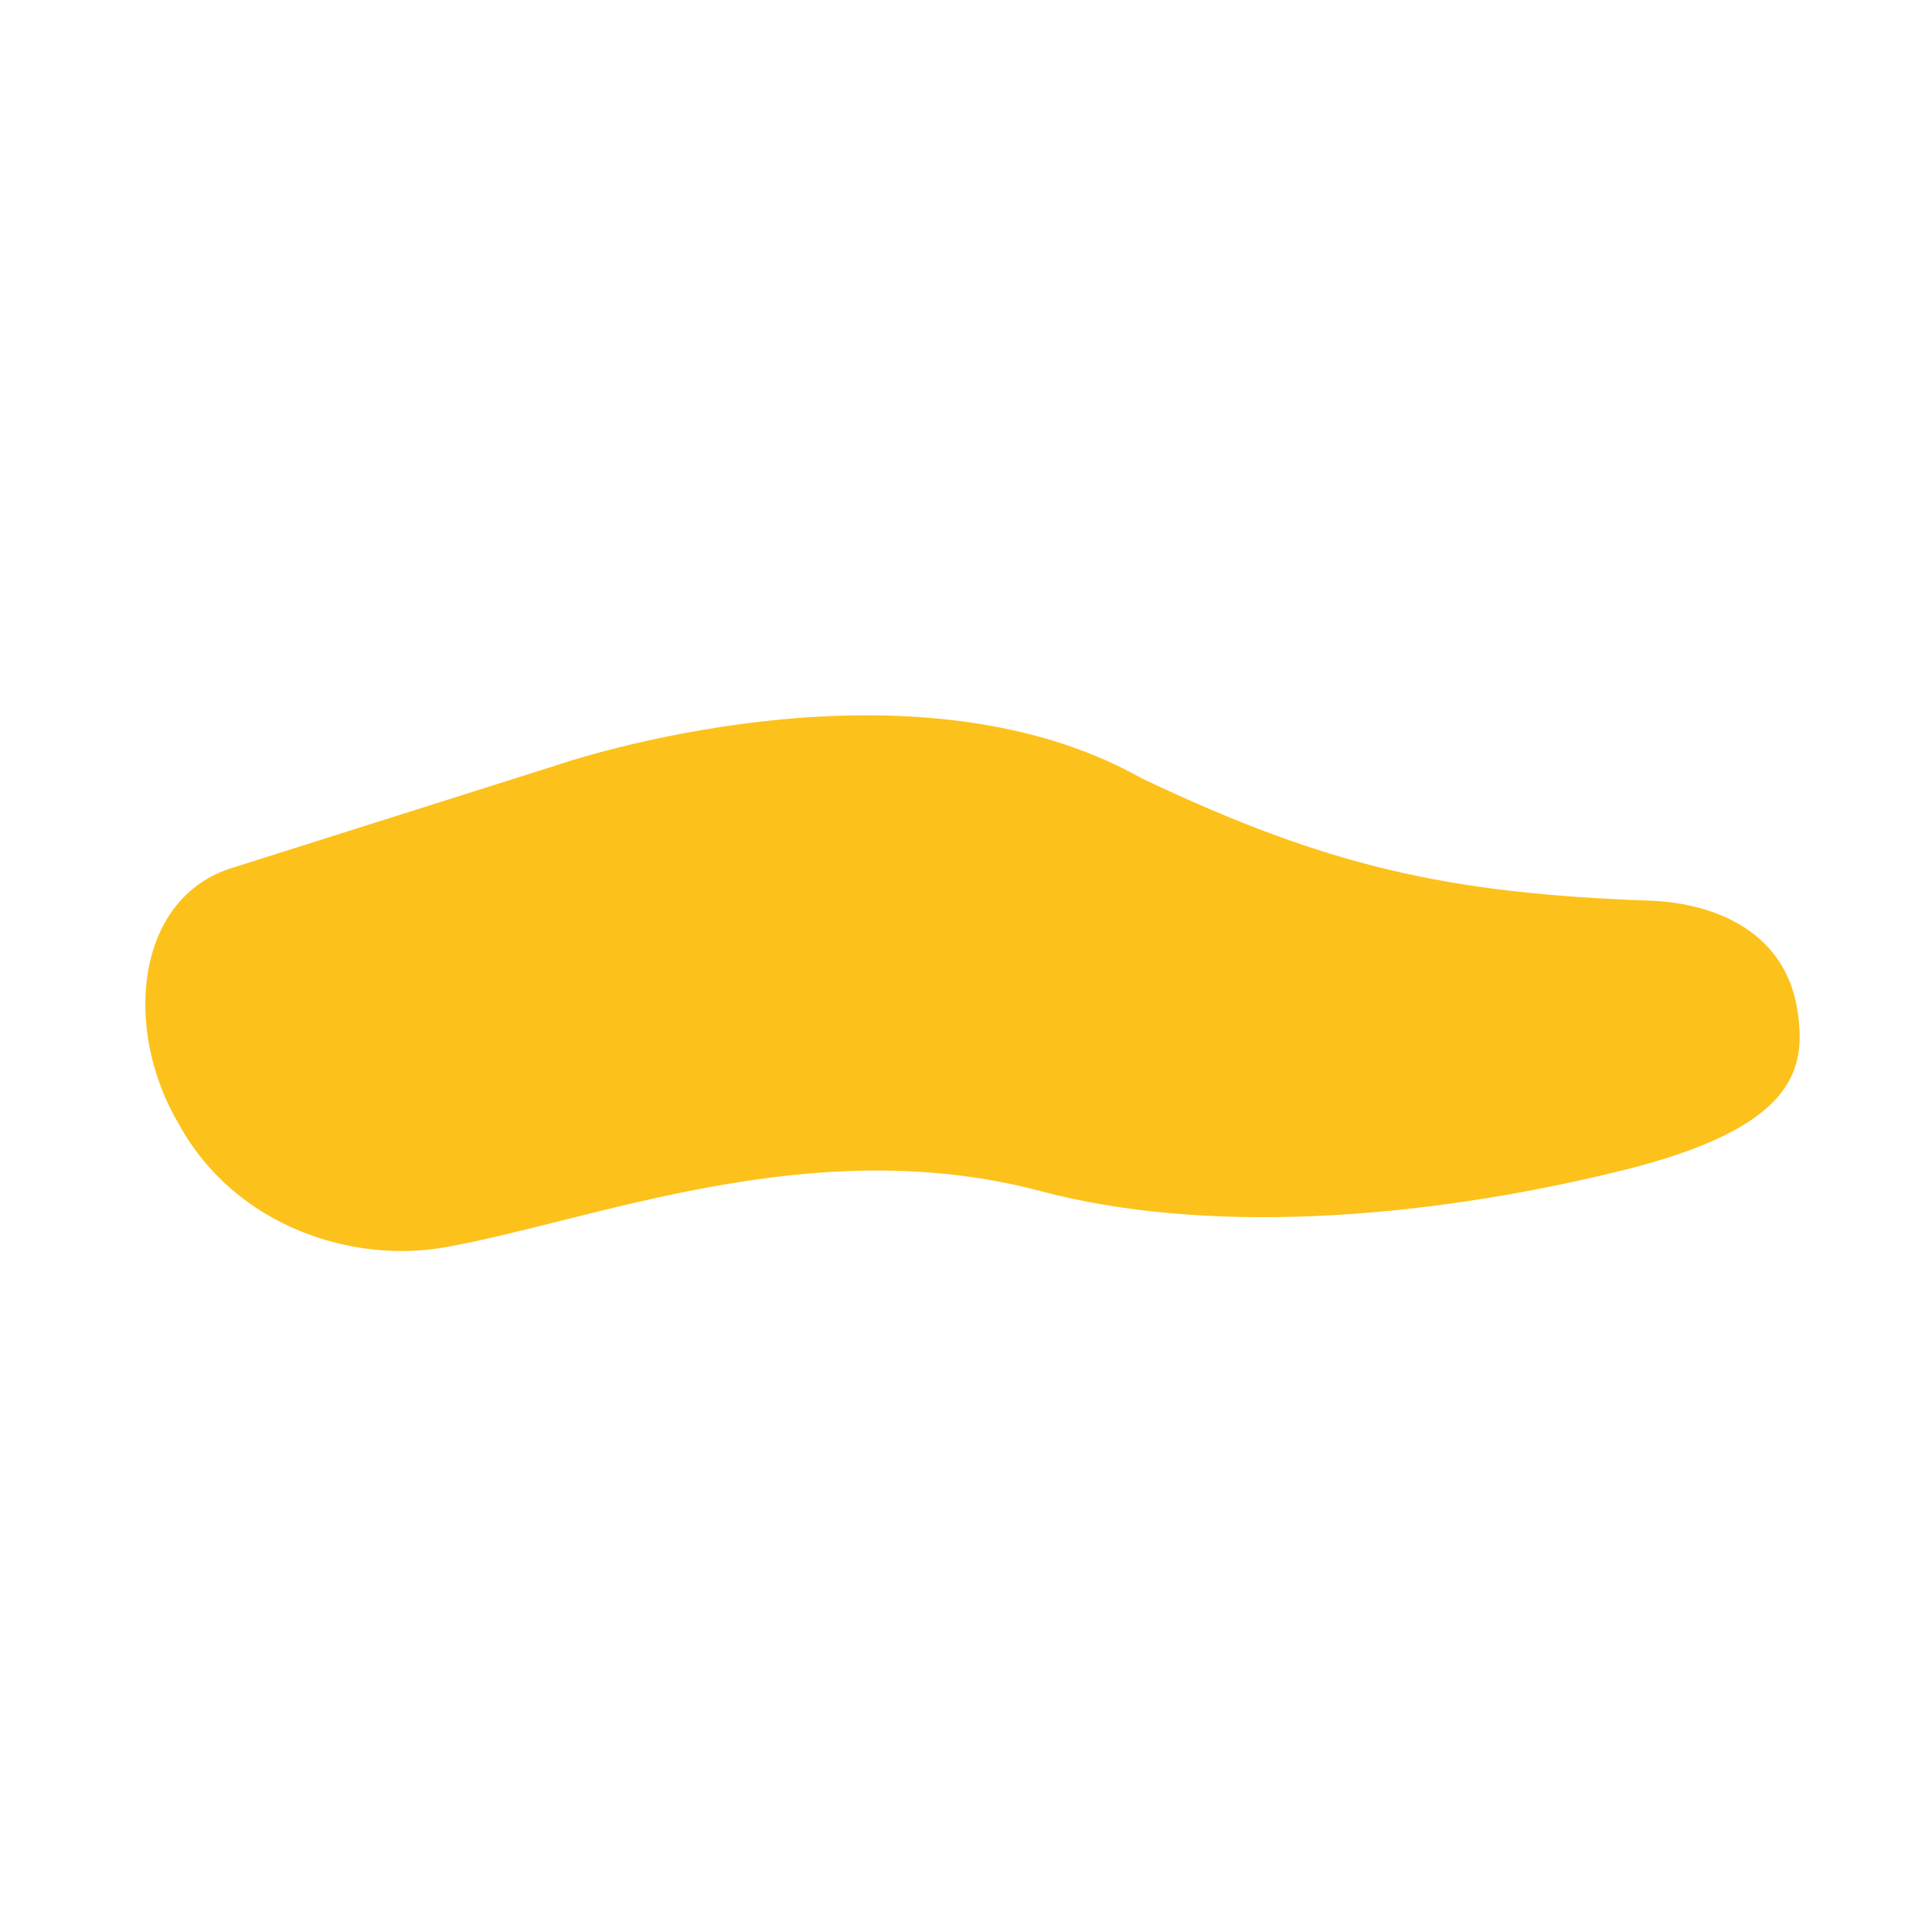
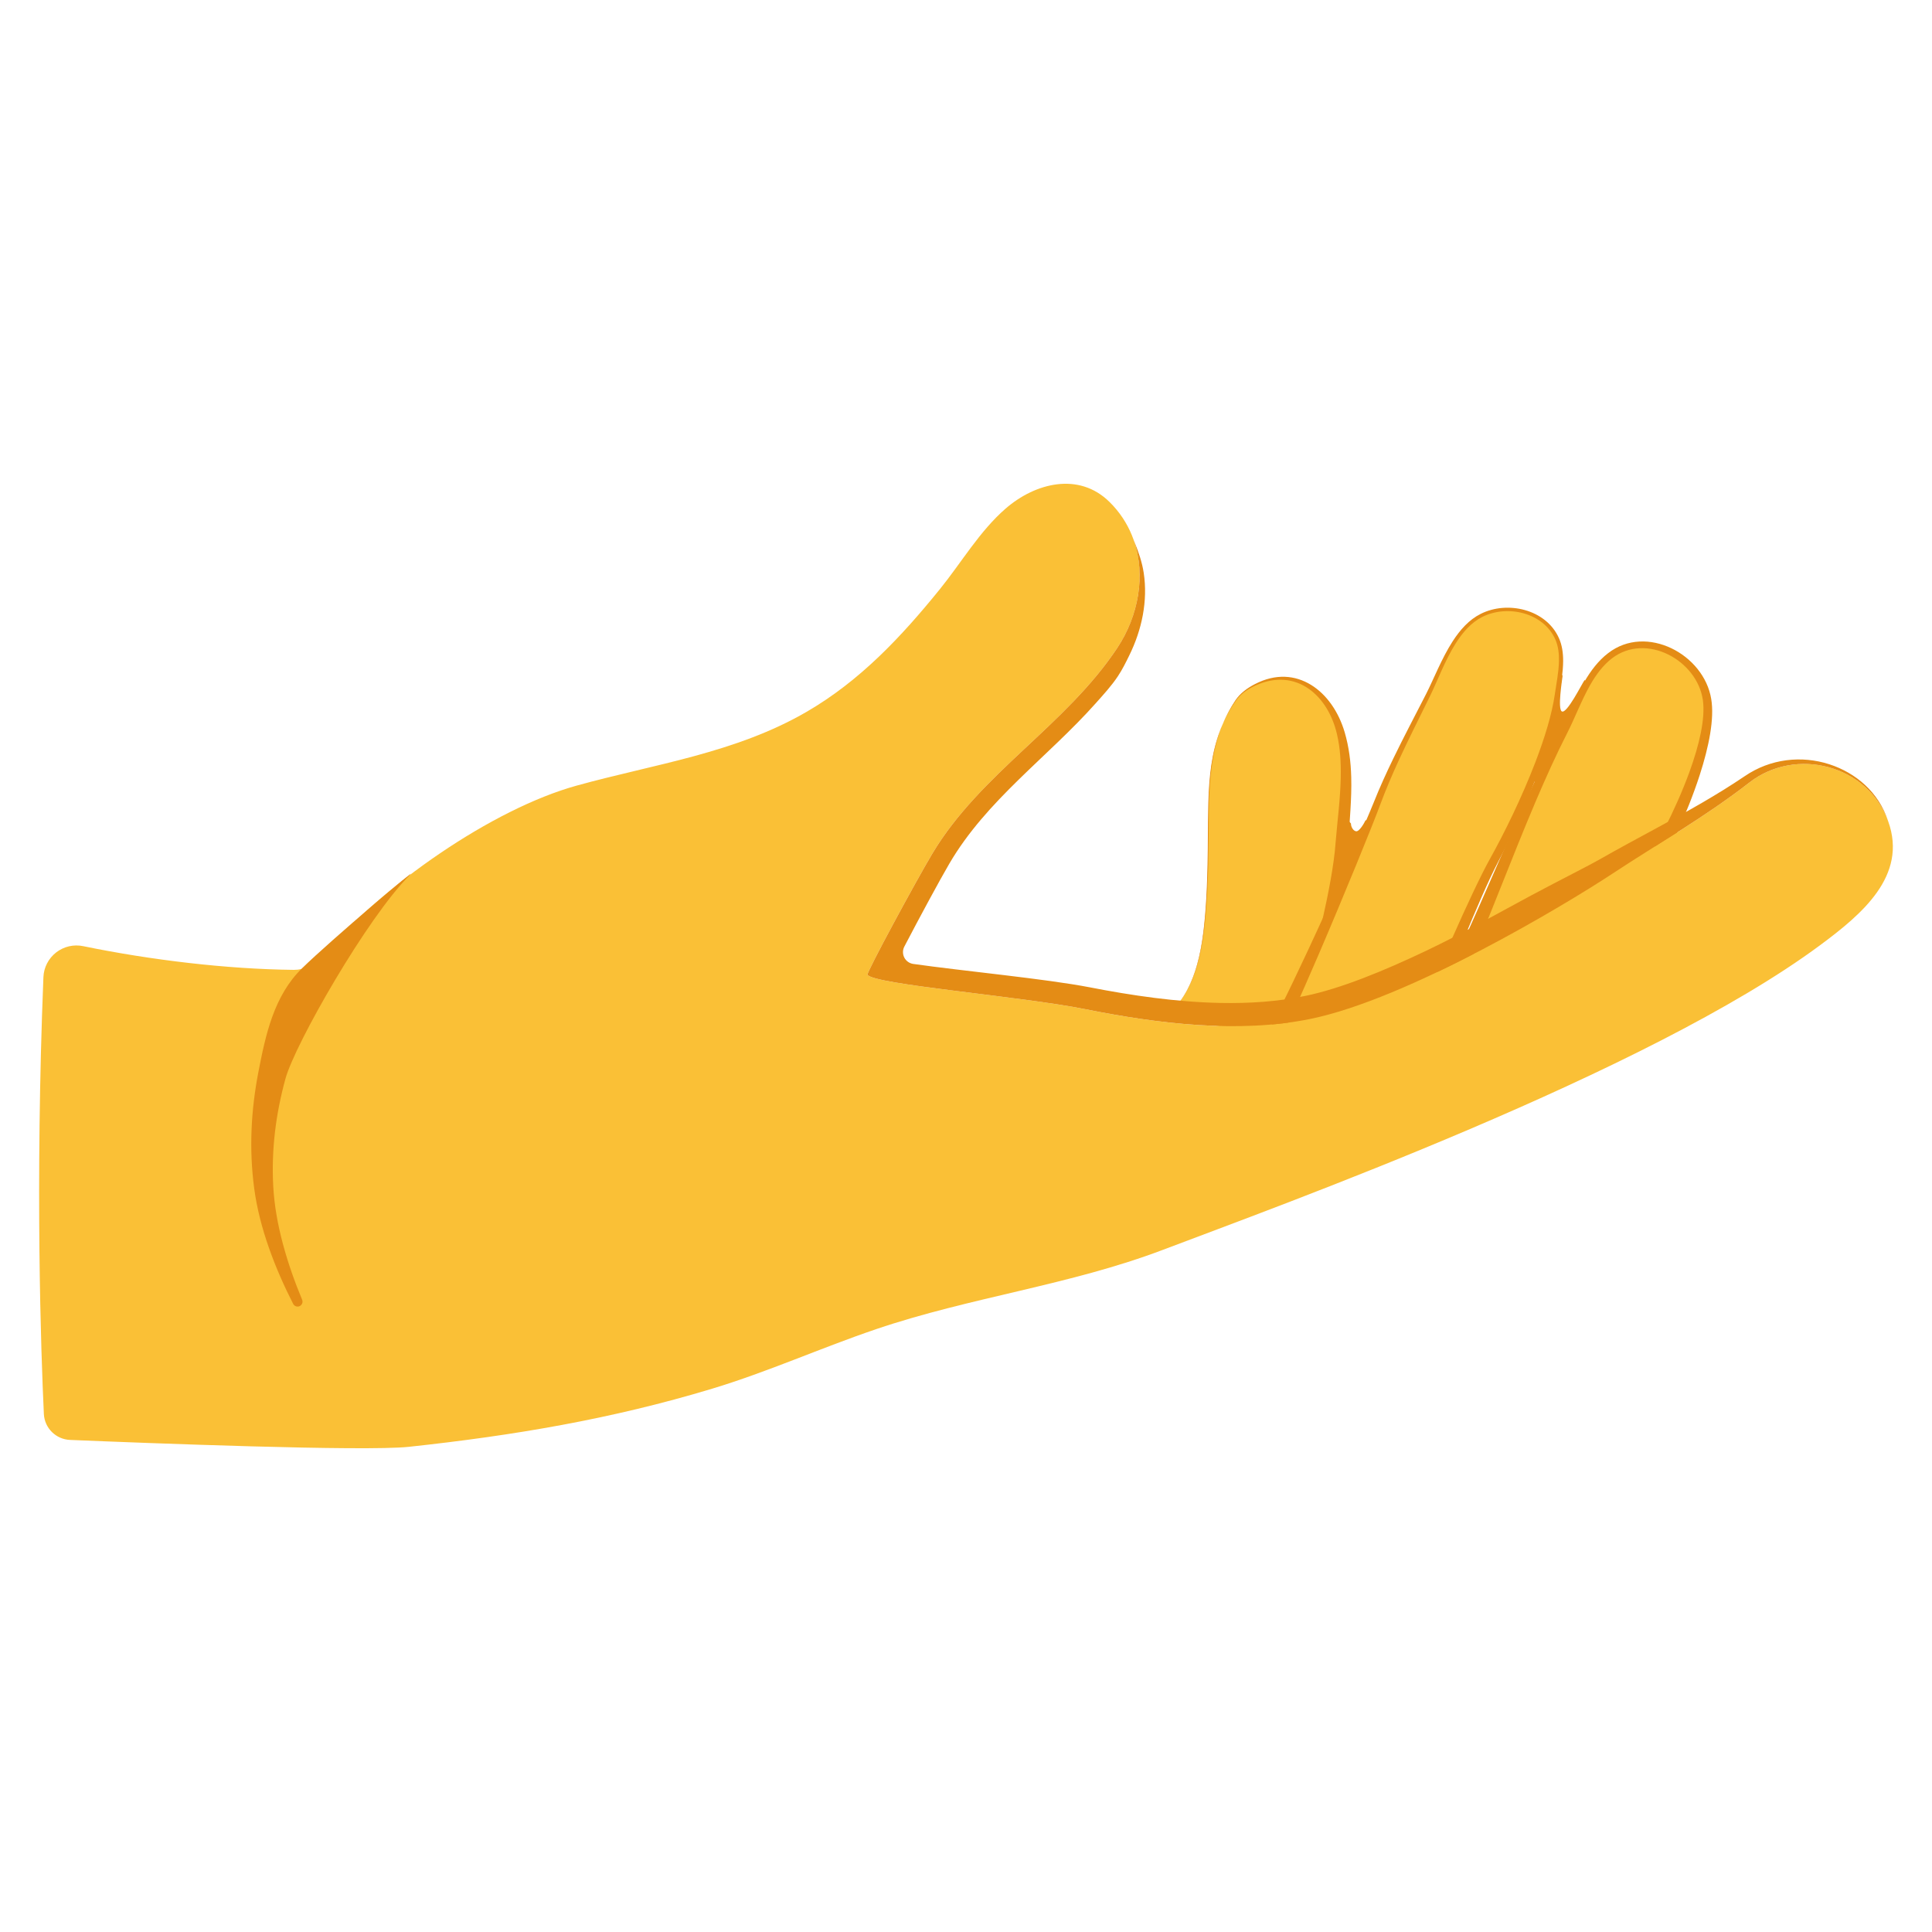
<svg xmlns="http://www.w3.org/2000/svg" width="128px" height="128px" version="1.1" xml:space="preserve" style="fill-rule:evenodd;clip-rule:evenodd;stroke-linejoin:round;stroke-miterlimit:2;">
-   <g transform="matrix(-0.392747,-1.46575,-1.46575,0.392747,200.987,69.5333)">
-     <path d="M29.08,121.23C33.77,122.56 39.2,120.5 39.32,116.03L39.98,101.26C40,101.02 41.06,85.23 32.89,76.8L32.77,76.67C27.02,69.91 24.5,65.12 21.92,56.69C21.06,53.9 19.03,51.28 15.54,51.7C13.07,52 10.69,53.05 10.85,60.93C11.04,70.11 12.87,79.25 16.55,85.65C21.69,94.6 20.35,104.82 20.91,111.37C21.25,115.48 24.14,120 29.08,121.23Z" style="fill:#fcc21b;" />
+   <g transform="matrix(1.21093,0,0,1.21093,-14.6099,-4.42672)">
+     <path d="M98.762,40.86C98.6,41.093 97.791,42.726 97.516,42.579C97.278,42.452 97.532,40.846 97.551,40.684C97.6,40.257 96.917,41.357 96.739,41.726C96.288,42.658 96.026,43.647 95.796,44.652C95.729,44.949 95.66,45.248 95.62,45.549C95.602,45.683 95.572,45.832 95.6,45.967C95.652,46.212 95.855,46.363 96.077,46.449C96.657,46.674 97.281,46.295 97.685,45.9C98.813,44.794 99.098,43.171 99.392,41.69" style="fill:#e48c15;" />
+   </g>
+   <g transform="matrix(1.21093,0,0,1.21093,-14.6099,-4.42672)">
+     <path d="M85.981,48.714C85.969,48.864 86.091,49.115 86.262,49.137C86.439,49.159 86.709,48.683 86.77,48.546C86.793,48.493 86.884,48.609 86.907,48.629C87.006,48.715 87.1,48.842 87.142,48.967C87.285,49.395 87.315,49.824 87.326,50.272C87.336,50.705 87.378,51.145 87.151,51.533C87.067,51.675 86.951,51.796 86.827,51.903C86.57,52.124 86.253,52.286 85.909,52.305C85.545,52.325 85.204,52.197 84.884,52.034C84.463,51.82 84.046,51.509 83.8,51.1C83.478,50.568 83.56,49.961 83.668,49.381C83.708,49.166 83.751,48.952 83.8,48.739C83.826,48.627 83.854,48.482 83.937,48.393C84.066,48.257 84.265,48.19 84.443,48.15C84.73,48.085 85.025,48.046 85.305,47.953" style="fill:#e48c15;" />
+   </g>
+   <g transform="matrix(1.21093,0,0,1.21093,-14.6099,-4.42672)">
+     <path d="M75.861,59.231C77.459,57.991 77.84,55.689 78.008,53.793C78.161,52.077 78.166,50.347 78.179,48.625C78.197,46.259 78.281,44.004 79.672,41.979C79.937,41.594 80.328,41.323 80.743,41.121C82.986,40.031 84.852,41.588 85.425,43.773C85.943,45.749 85.615,47.794 85.487,49.797C85.303,52.672 83.868,57.847 83.19,60.667" style="fill:#fac036;" />
+     <path d="M78.99,43.209C78.801,43.629 78.654,44.057 78.542,44.494C78.204,45.812 78.171,47.199 78.157,48.625C78.15,49.658 78.146,50.693 78.111,51.727C78.089,52.417 78.053,53.105 77.993,53.792C77.895,54.923 77.722,56.199 77.259,57.308C76.947,58.057 76.503,58.73 75.861,59.231C76.507,58.733 76.955,58.061 77.272,57.313C77.741,56.205 77.92,54.927 78.024,53.794C78.086,53.108 78.125,52.419 78.15,51.729C78.187,50.695 78.192,49.659 78.2,48.626C78.208,47.202 78.245,45.819 78.567,44.5C78.673,44.063 78.811,43.632 78.99,43.209C79.177,42.793 79.406,42.386 79.686,41.988C79.82,41.799 79.984,41.639 80.168,41.502C80.351,41.366 80.554,41.254 80.761,41.159C81.872,40.655 82.873,40.791 83.657,41.333C84.422,41.862 84.972,42.776 85.215,43.828C85.395,44.605 85.436,45.387 85.421,46.173C85.398,47.374 85.234,48.581 85.137,49.775C85.054,50.941 84.758,52.489 84.394,54.102C83.867,56.44 83.196,58.913 82.788,60.57C82.735,60.792 82.871,61.015 83.093,61.068C83.315,61.122 83.538,60.985 83.591,60.763C83.983,59.099 84.636,56.614 85.137,54.264C85.491,52.607 85.769,51.016 85.837,49.82C85.893,48.61 86.028,47.385 85.994,46.171C85.972,45.344 85.871,44.524 85.635,43.718C85.305,42.598 84.651,41.65 83.792,41.125C82.933,40.599 81.87,40.49 80.725,41.084C80.518,41.19 80.317,41.315 80.136,41.46C79.954,41.606 79.79,41.774 79.659,41.97C79.387,42.375 79.168,42.788 78.99,43.209Z" style="fill:#e48c15;" />
+   </g>
+   <g transform="matrix(1.2099,-0.0499328,0.0499328,1.2099,-17.974,0.128446)">
+     <path d="M81.656,60.789C82.875,59.057 87.458,49.473 88.292,47.547C89.171,45.513 90.27,43.646 91.337,41.713C92.101,40.329 92.884,38.192 94.43,37.49C95.879,36.833 97.901,37.388 98.515,38.937C98.887,39.876 98.56,41.034 98.388,42.004C97.92,44.658 95.91,48.66 94.575,50.897C93.237,53.139 90.375,59.481 89.345,61.87" style="fill:#fac036;" />
+     <path d="M81.994,61.027C82.501,60.28 83.589,58.113 84.741,55.71C86.307,52.444 87.996,48.743 88.463,47.621C88.804,46.809 89.178,46.022 89.573,45.248C90.17,44.079 90.813,42.937 91.443,41.772C91.889,40.949 92.339,39.862 92.956,38.967C93.369,38.368 93.857,37.856 94.469,37.576C95.171,37.258 96.011,37.232 96.751,37.475C97.488,37.717 98.124,38.227 98.417,38.975C98.56,39.343 98.59,39.745 98.565,40.155C98.528,40.774 98.367,41.41 98.261,41.982C98.062,43.049 97.609,44.335 97.049,45.633C96.227,47.537 95.177,49.464 94.372,50.776C93.802,51.703 92.959,53.335 92.089,55.097C90.866,57.577 89.591,60.315 88.966,61.706C88.875,61.915 88.972,62.158 89.181,62.249C89.39,62.339 89.634,62.242 89.724,62.033C90.305,60.629 91.49,57.863 92.637,55.358C93.447,53.589 94.238,51.951 94.777,51.018C95.558,49.674 96.568,47.701 97.356,45.762C97.897,44.431 98.334,43.116 98.516,42.027C98.613,41.445 98.766,40.796 98.794,40.167C98.813,39.725 98.772,39.292 98.612,38.898C98.29,38.095 97.604,37.551 96.81,37.294C96.025,37.041 95.135,37.067 94.392,37.405C93.747,37.695 93.23,38.227 92.791,38.852C92.162,39.747 91.691,40.833 91.231,41.655C90.579,42.811 89.917,43.944 89.296,45.102C88.88,45.876 88.483,46.66 88.12,47.472C87.623,48.578 85.842,52.223 84.18,55.43C82.978,57.749 81.84,59.836 81.319,60.551C81.187,60.738 81.232,60.996 81.419,61.127C81.605,61.258 81.863,61.213 81.994,61.027Z" style="fill:#e48c15;" />
+   </g>
+   <g transform="matrix(1.21093,0,0,1.21093,-14.6099,-4.69835)">
+     <path d="M91.956,56.732C93.698,52.928 95.669,47.623 97.616,43.916C98.333,42.551 98.884,40.736 100.152,39.759C102.139,38.228 105.111,39.845 105.462,42.158C105.846,44.692 103.423,49.758 102.129,51.821" style="fill:#fac036;" />
+     <path d="M92.331,56.904C93.494,54.252 94.749,50.879 96.048,47.816C96.625,46.456 97.213,45.158 97.798,44.011C98.218,43.196 98.576,42.219 99.067,41.357C99.388,40.793 99.767,40.28 100.26,39.898C101.199,39.181 102.37,39.209 103.342,39.692C104.31,40.172 105.081,41.104 105.234,42.192C105.373,43.212 105.032,44.645 104.499,46.114C103.73,48.233 102.551,50.422 101.779,51.602C101.658,51.795 101.717,52.05 101.91,52.171C102.103,52.292 102.358,52.233 102.479,52.04C103.224,50.8 104.34,48.506 105.054,46.305C105.565,44.728 105.87,43.2 105.69,42.123C105.49,40.903 104.607,39.871 103.509,39.347C102.408,38.822 101.095,38.803 100.045,39.619C99.513,40.026 99.103,40.574 98.751,41.175C98.248,42.035 97.869,43.008 97.434,43.82C96.818,44.962 96.2,46.257 95.581,47.611C94.2,50.631 92.827,53.951 91.58,56.56C91.485,56.767 91.577,57.012 91.784,57.107C91.991,57.202 92.236,57.111 92.331,56.904Z" style="fill:#e48c15;" />
+   </g>
+   <g transform="matrix(1.21093,0,0,1.21093,-14.6099,-4.42672)">
+     <path d="M28.143,56.719C28.72,56.721 29.267,56.464 29.632,56.017C32.971,52.105 39.001,47.912 43.625,46.635C47.905,45.453 52.303,44.861 56.199,42.599C59.126,40.899 61.377,38.496 63.487,35.891C64.666,34.436 65.663,32.715 67.087,31.479C68.704,30.076 71.09,29.464 72.767,31.117C74.974,33.293 74.811,36.661 73.198,39.098C70.387,43.345 65.702,45.962 63.074,50.361C62.201,51.822 59.461,56.88 59.528,56.985C59.87,57.522 67.895,58.158 71.46,58.873C75.388,59.661 79.798,60.206 83.742,59.406C89.089,58.321 97.646,53.194 100.266,51.468C102.896,49.736 105.322,48.375 107.777,46.47C110.338,44.482 114.26,45.524 115.369,48.582C116.458,51.583 113.896,53.699 111.663,55.357C102.224,62.362 81.957,69.654 75.711,72.029C70.61,73.968 65.175,74.624 60.017,76.371C56.998,77.394 54.081,78.712 51.028,79.634C45.528,81.296 40.133,82.202 34.437,82.814C31.994,83.076 19.99,82.607 15.901,82.437C15.13,82.408 14.508,81.796 14.465,81.025C14.309,77.692 13.984,68.523 14.44,57.121C14.461,56.588 14.717,56.091 15.139,55.764C15.561,55.437 16.105,55.312 16.627,55.424C20.31,56.181 24.474,56.68 28.143,56.719Z" style="fill:#fac036;" />
+   </g>
+   <g transform="matrix(1.21093,0,0,1.21093,-14.6099,-4.42672)">
+     <path d="M74.097,33.22C74.763,35.138 74.351,37.356 73.198,39.098C70.387,43.345 65.702,45.962 63.074,50.361C62.201,51.822 59.461,56.88 59.528,56.985C59.87,57.522 67.895,58.158 71.46,58.873C75.388,59.661 79.798,60.206 83.742,59.406C89.089,58.321 97.646,53.194 100.266,51.468C102.896,49.736 105.322,48.375 107.777,46.47C110.332,44.487 114.241,45.519 115.361,48.56C114.848,46.992 113.594,45.937 112.151,45.47C110.644,44.983 108.93,45.154 107.512,46.129C106.75,46.644 105.997,47.105 105.239,47.548C103.434,48.601 101.629,49.514 99.7,50.61C98.884,51.078 97.488,51.764 95.845,52.644C94.114,53.57 92.118,54.711 90.075,55.683C87.752,56.788 85.406,57.747 83.486,58.143C81.993,58.455 80.428,58.56 78.85,58.529C76.431,58.482 73.983,58.121 71.7,57.676C69.265,57.205 64.757,56.783 62.021,56.393C61.813,56.36 61.634,56.229 61.539,56.042C61.445,55.855 61.446,55.633 61.542,55.447C62.374,53.851 63.501,51.767 64.001,50.915C66.03,47.438 69.384,45.087 72.023,42.124C72.444,41.65 72.877,41.182 73.228,40.653C73.466,40.295 73.654,39.915 73.845,39.526C74.547,38.104 74.871,36.525 74.641,35.002C74.551,34.409 74.357,33.858 74.132,33.302L74.097,33.22Z" style="fill:#e48c15;" />
+   </g>
+   <g transform="matrix(1.21093,0,0,1.21093,-14.6268,-4.33896)">
+     <path d="M28.605,56.559C27.069,58.061 26.612,60.182 26.212,62.259C25.813,64.334 25.7,66.455 25.988,68.61C26.133,69.695 26.419,70.797 26.798,71.871C27.17,72.929 27.626,73.956 28.114,74.911C28.177,75.047 28.338,75.106 28.474,75.043C28.609,74.98 28.668,74.819 28.605,74.683C28.204,73.721 27.838,72.69 27.556,71.636C27.278,70.598 27.088,69.542 27.03,68.512C26.917,66.481 27.173,64.511 27.696,62.604C28.218,60.697 32.176,53.772 34.499,51.459C35.148,50.813 30.185,55.016 28.605,56.559Z" style="fill:#e48c15;" />
  </g>
</svg>
